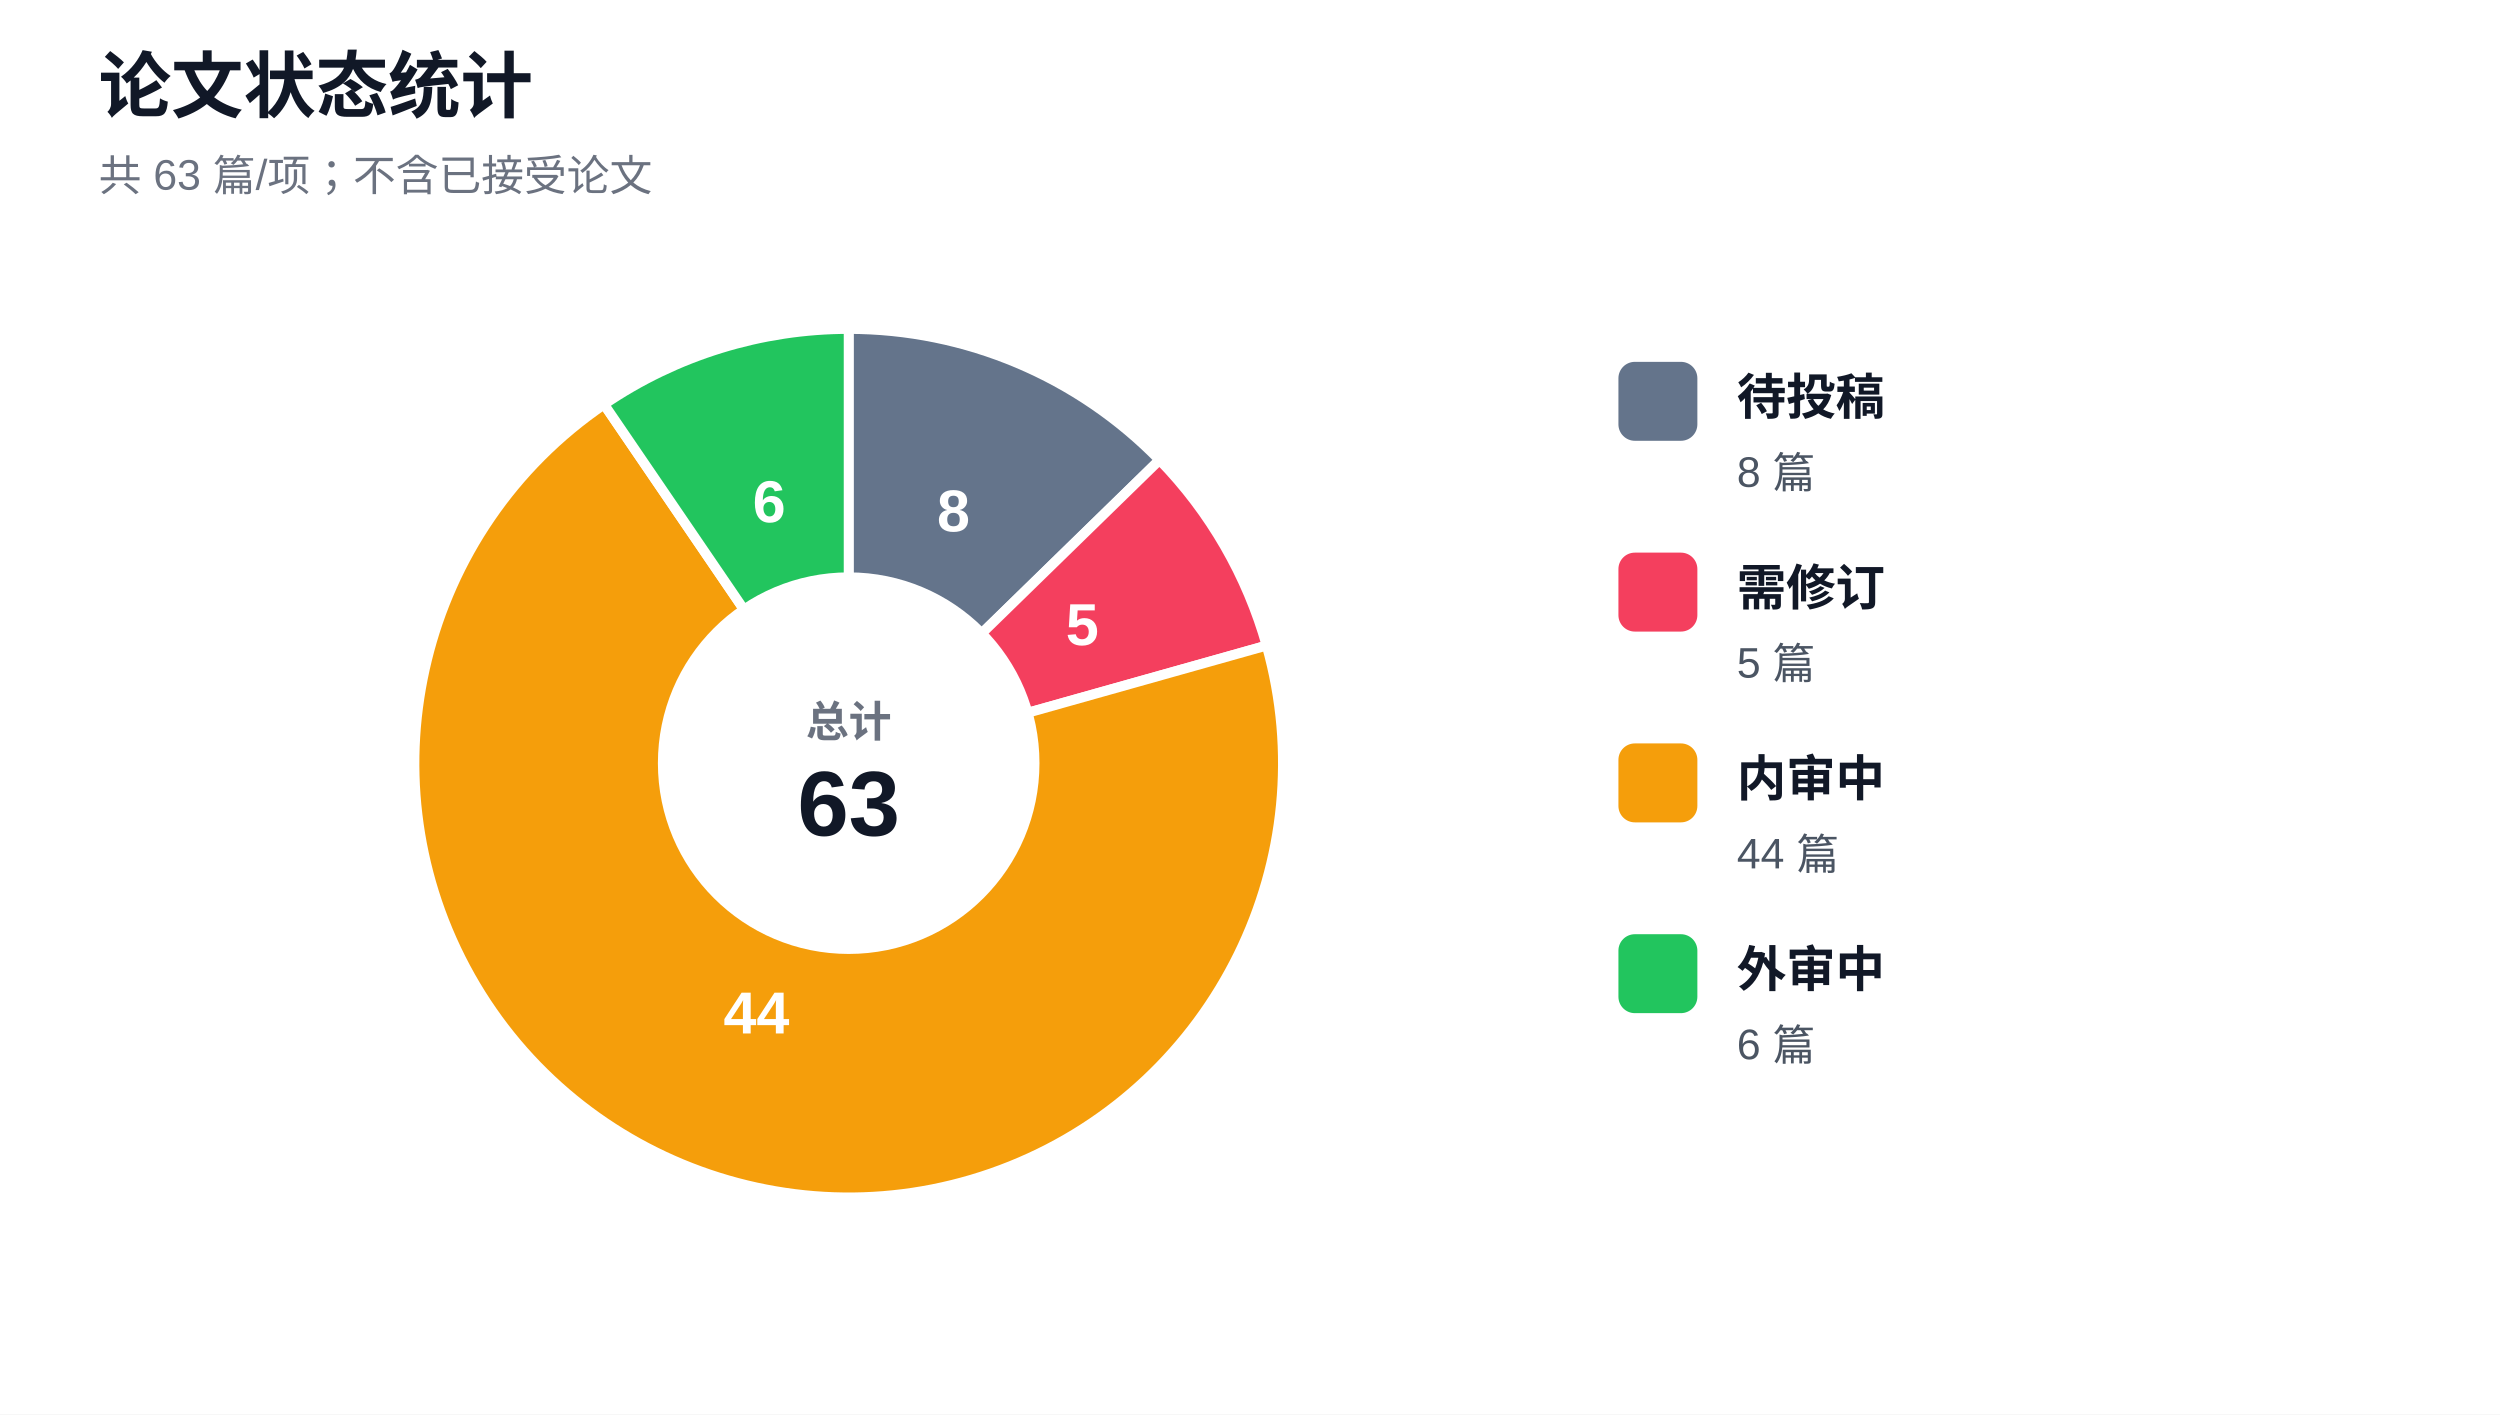
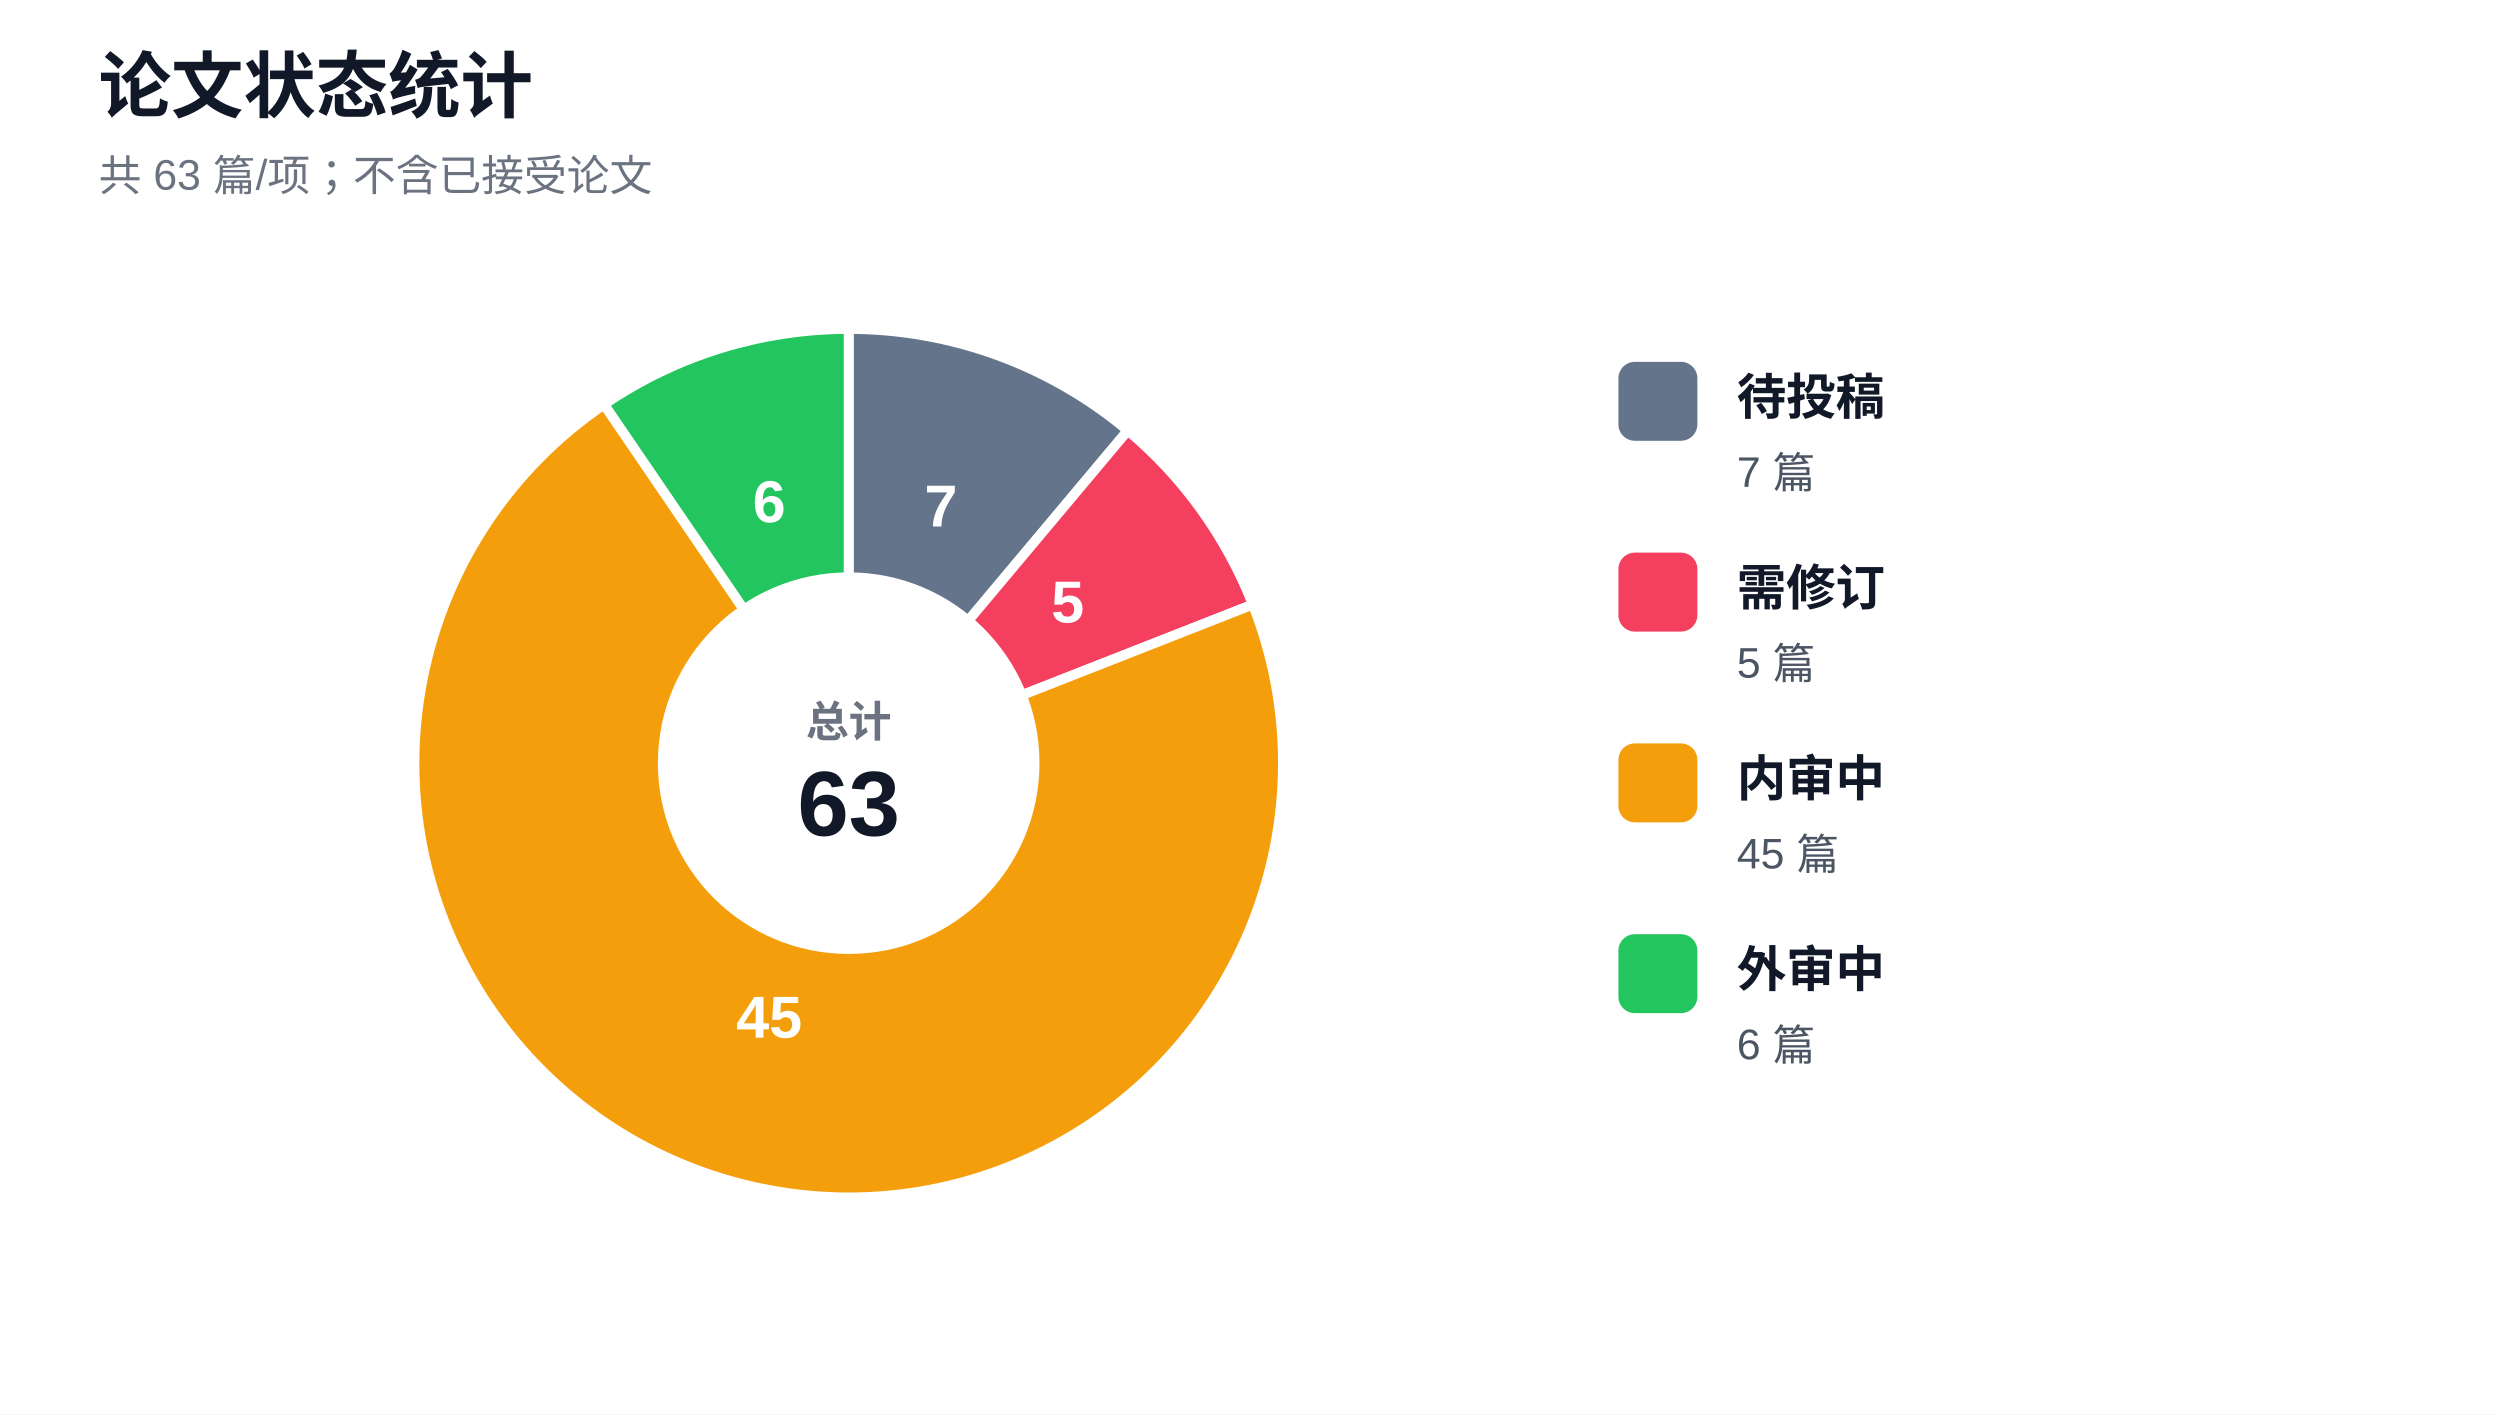
<svg xmlns="http://www.w3.org/2000/svg" width="760" height="430" viewBox="0 0 760 430" role="img" aria-labelledby="title desc">
  <rect width="760" height="430" fill="#ffffff" />
  <text x="30" y="34" fill="#111827" font-family="Arial, Microsoft YaHei, sans-serif" font-size="22" font-weight="700">论文状态统计</text>
  <text x="30" y="58" fill="#6b7280" font-family="Arial, Microsoft YaHei, sans-serif" font-size="13">共 63 篇/项；不含已接受论文</text>
  <g font-family="Arial, Microsoft YaHei, sans-serif">
-     <path d="M 258 232 L 258 100 A 132 132 0 0 1 352.494 139.833 Z" fill="#64748b" stroke="#ffffff" stroke-width="3" />
-     <text x="289.852" y="156.439" fill="#ffffff" font-size="18" font-weight="800" text-anchor="middle" dominant-baseline="middle">8</text>
-     <path d="M 258 232 L 352.494 139.833 A 132 132 0 0 1 385.066 196.249 Z" fill="#f43f5e" stroke="#ffffff" stroke-width="3" />
-     <text x="329.014" y="191" fill="#ffffff" font-size="18" font-weight="800" text-anchor="middle" dominant-baseline="middle">5</text>
-     <path d="M 258 232 L 385.066 196.249 A 132 132 0 1 1 183.642 122.936 Z" fill="#f59e0b" stroke="#ffffff" stroke-width="3" />
-     <text x="229.954" y="309.055" fill="#ffffff" font-size="18" font-weight="800" text-anchor="middle" dominant-baseline="middle">44</text>
+     <path d="M 258 232 L 258 100 A 132 132 0 0 1 342.848 130.882 Z" fill="#64748b" stroke="#ffffff" stroke-width="3" />
+     <text x="286.046" y="154.945" fill="#ffffff" font-size="18" font-weight="800" text-anchor="middle" dominant-baseline="middle">7</text>
+     <path d="M 258 232 L 342.848 130.882 A 132 132 0 0 1 380.875 183.775 Z" fill="#f43f5e" stroke="#ffffff" stroke-width="3" />
+     <text x="324.579" y="184.133" fill="#ffffff" font-size="18" font-weight="800" text-anchor="middle" dominant-baseline="middle">5</text>
+     <path d="M 258 232 L 380.875 183.775 A 132 132 0 1 1 183.642 122.936 Z" fill="#f59e0b" stroke="#ffffff" stroke-width="3" />
+     <text x="233.83" y="310.357" fill="#ffffff" font-size="18" font-weight="800" text-anchor="middle" dominant-baseline="middle">45</text>
    <path d="M 258 232 L 183.642 122.936 A 132 132 0 0 1 258 100 Z" fill="#22c55e" stroke="#ffffff" stroke-width="3" />
    <text x="233.83" y="153.643" fill="#ffffff" font-size="18" font-weight="800" text-anchor="middle" dominant-baseline="middle">6</text>
    <circle cx="258" cy="232" r="58" fill="#ffffff" />
    <text x="258" y="224" fill="#6b7280" font-size="13" font-weight="700" text-anchor="middle">总计</text>
    <text x="258" y="254" fill="#111827" font-size="28" font-weight="700" text-anchor="middle">63</text>
  </g>
  <g font-family="Arial, Microsoft YaHei, sans-serif">
    <rect x="492" y="110" width="24" height="24" rx="5" fill="#64748b" />
    <text x="528" y="126" fill="#111827" font-size="15" font-weight="700">待投稿</text>
-     <text x="528" y="148" fill="#4b5563" font-size="13">8 篇</text>
+     <text x="528" y="148" fill="#4b5563" font-size="13">7 篇</text>
    <rect x="492" y="168" width="24" height="24" rx="5" fill="#f43f5e" />
    <text x="528" y="184" fill="#111827" font-size="15" font-weight="700">需修订</text>
    <text x="528" y="206" fill="#4b5563" font-size="13">5 篇</text>
    <rect x="492" y="226" width="24" height="24" rx="5" fill="#f59e0b" />
    <text x="528" y="242" fill="#111827" font-size="15" font-weight="700">内审中</text>
-     <text x="528" y="264" fill="#4b5563" font-size="13">44 篇</text>
+     <text x="528" y="264" fill="#4b5563" font-size="13">45 篇</text>
    <rect x="492" y="284" width="24" height="24" rx="5" fill="#22c55e" />
    <text x="528" y="300" fill="#111827" font-size="15" font-weight="700">外审中</text>
    <text x="528" y="322" fill="#4b5563" font-size="13">6 篇</text>
  </g>
</svg>
